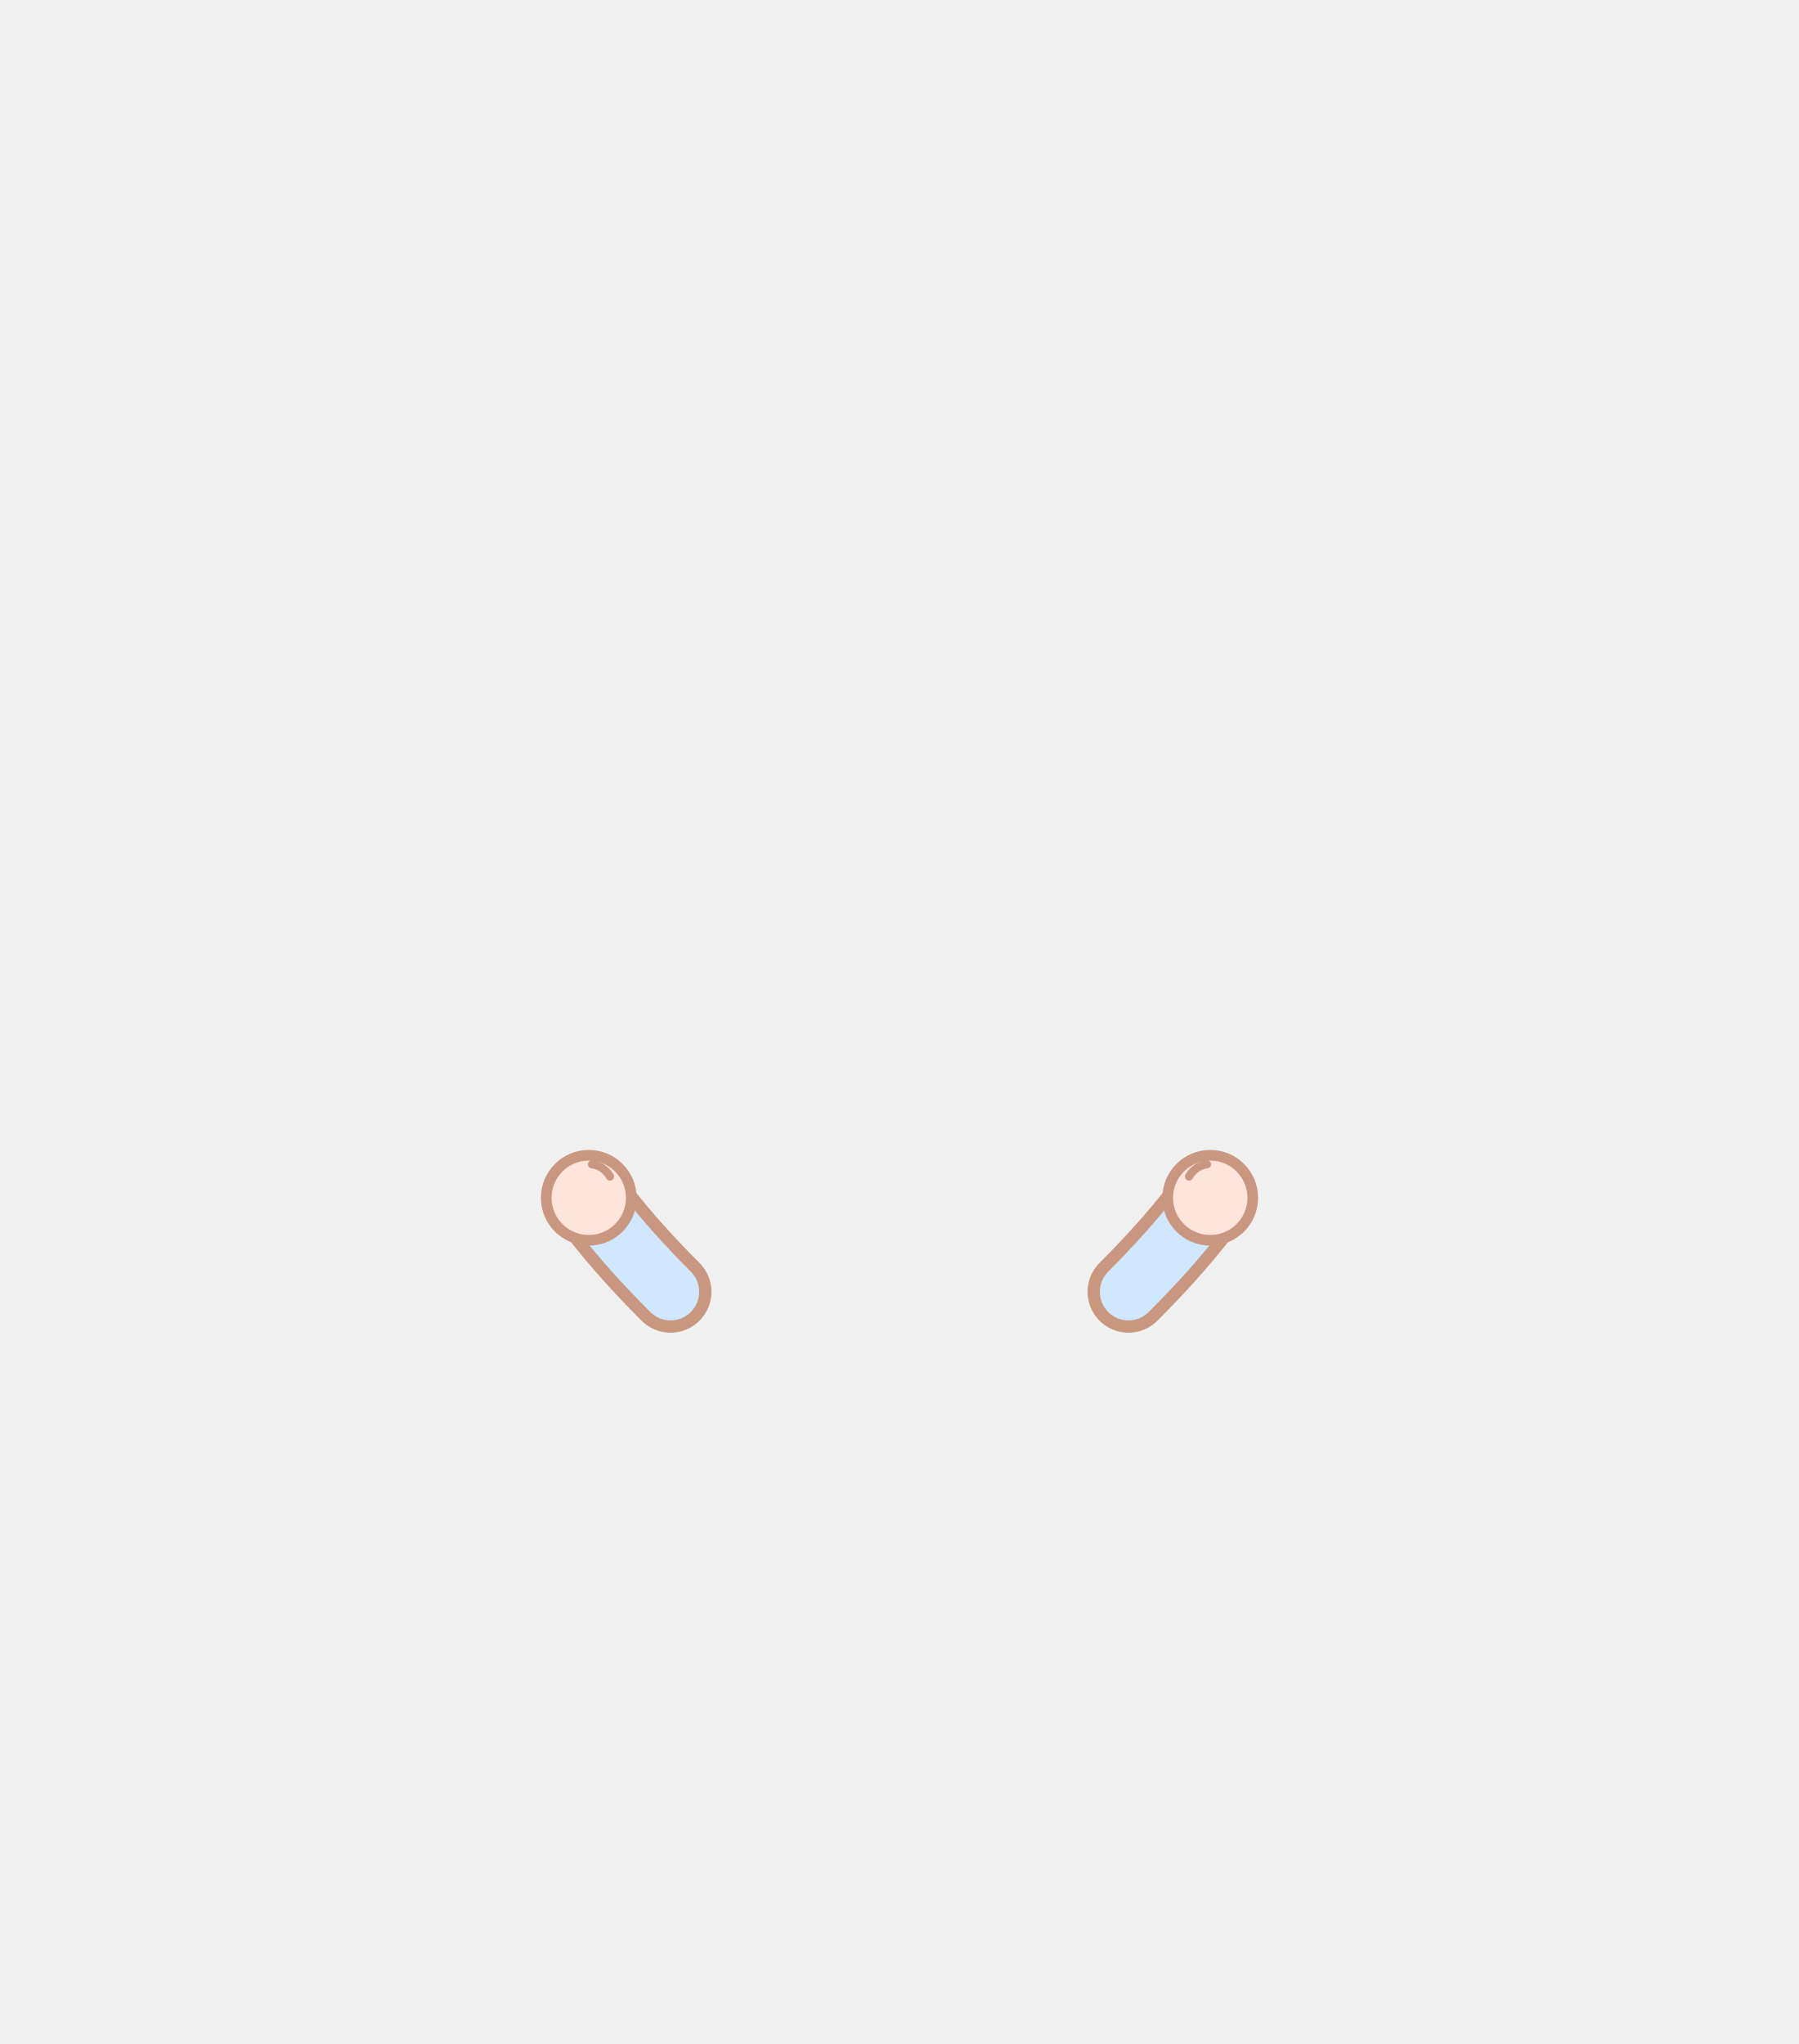
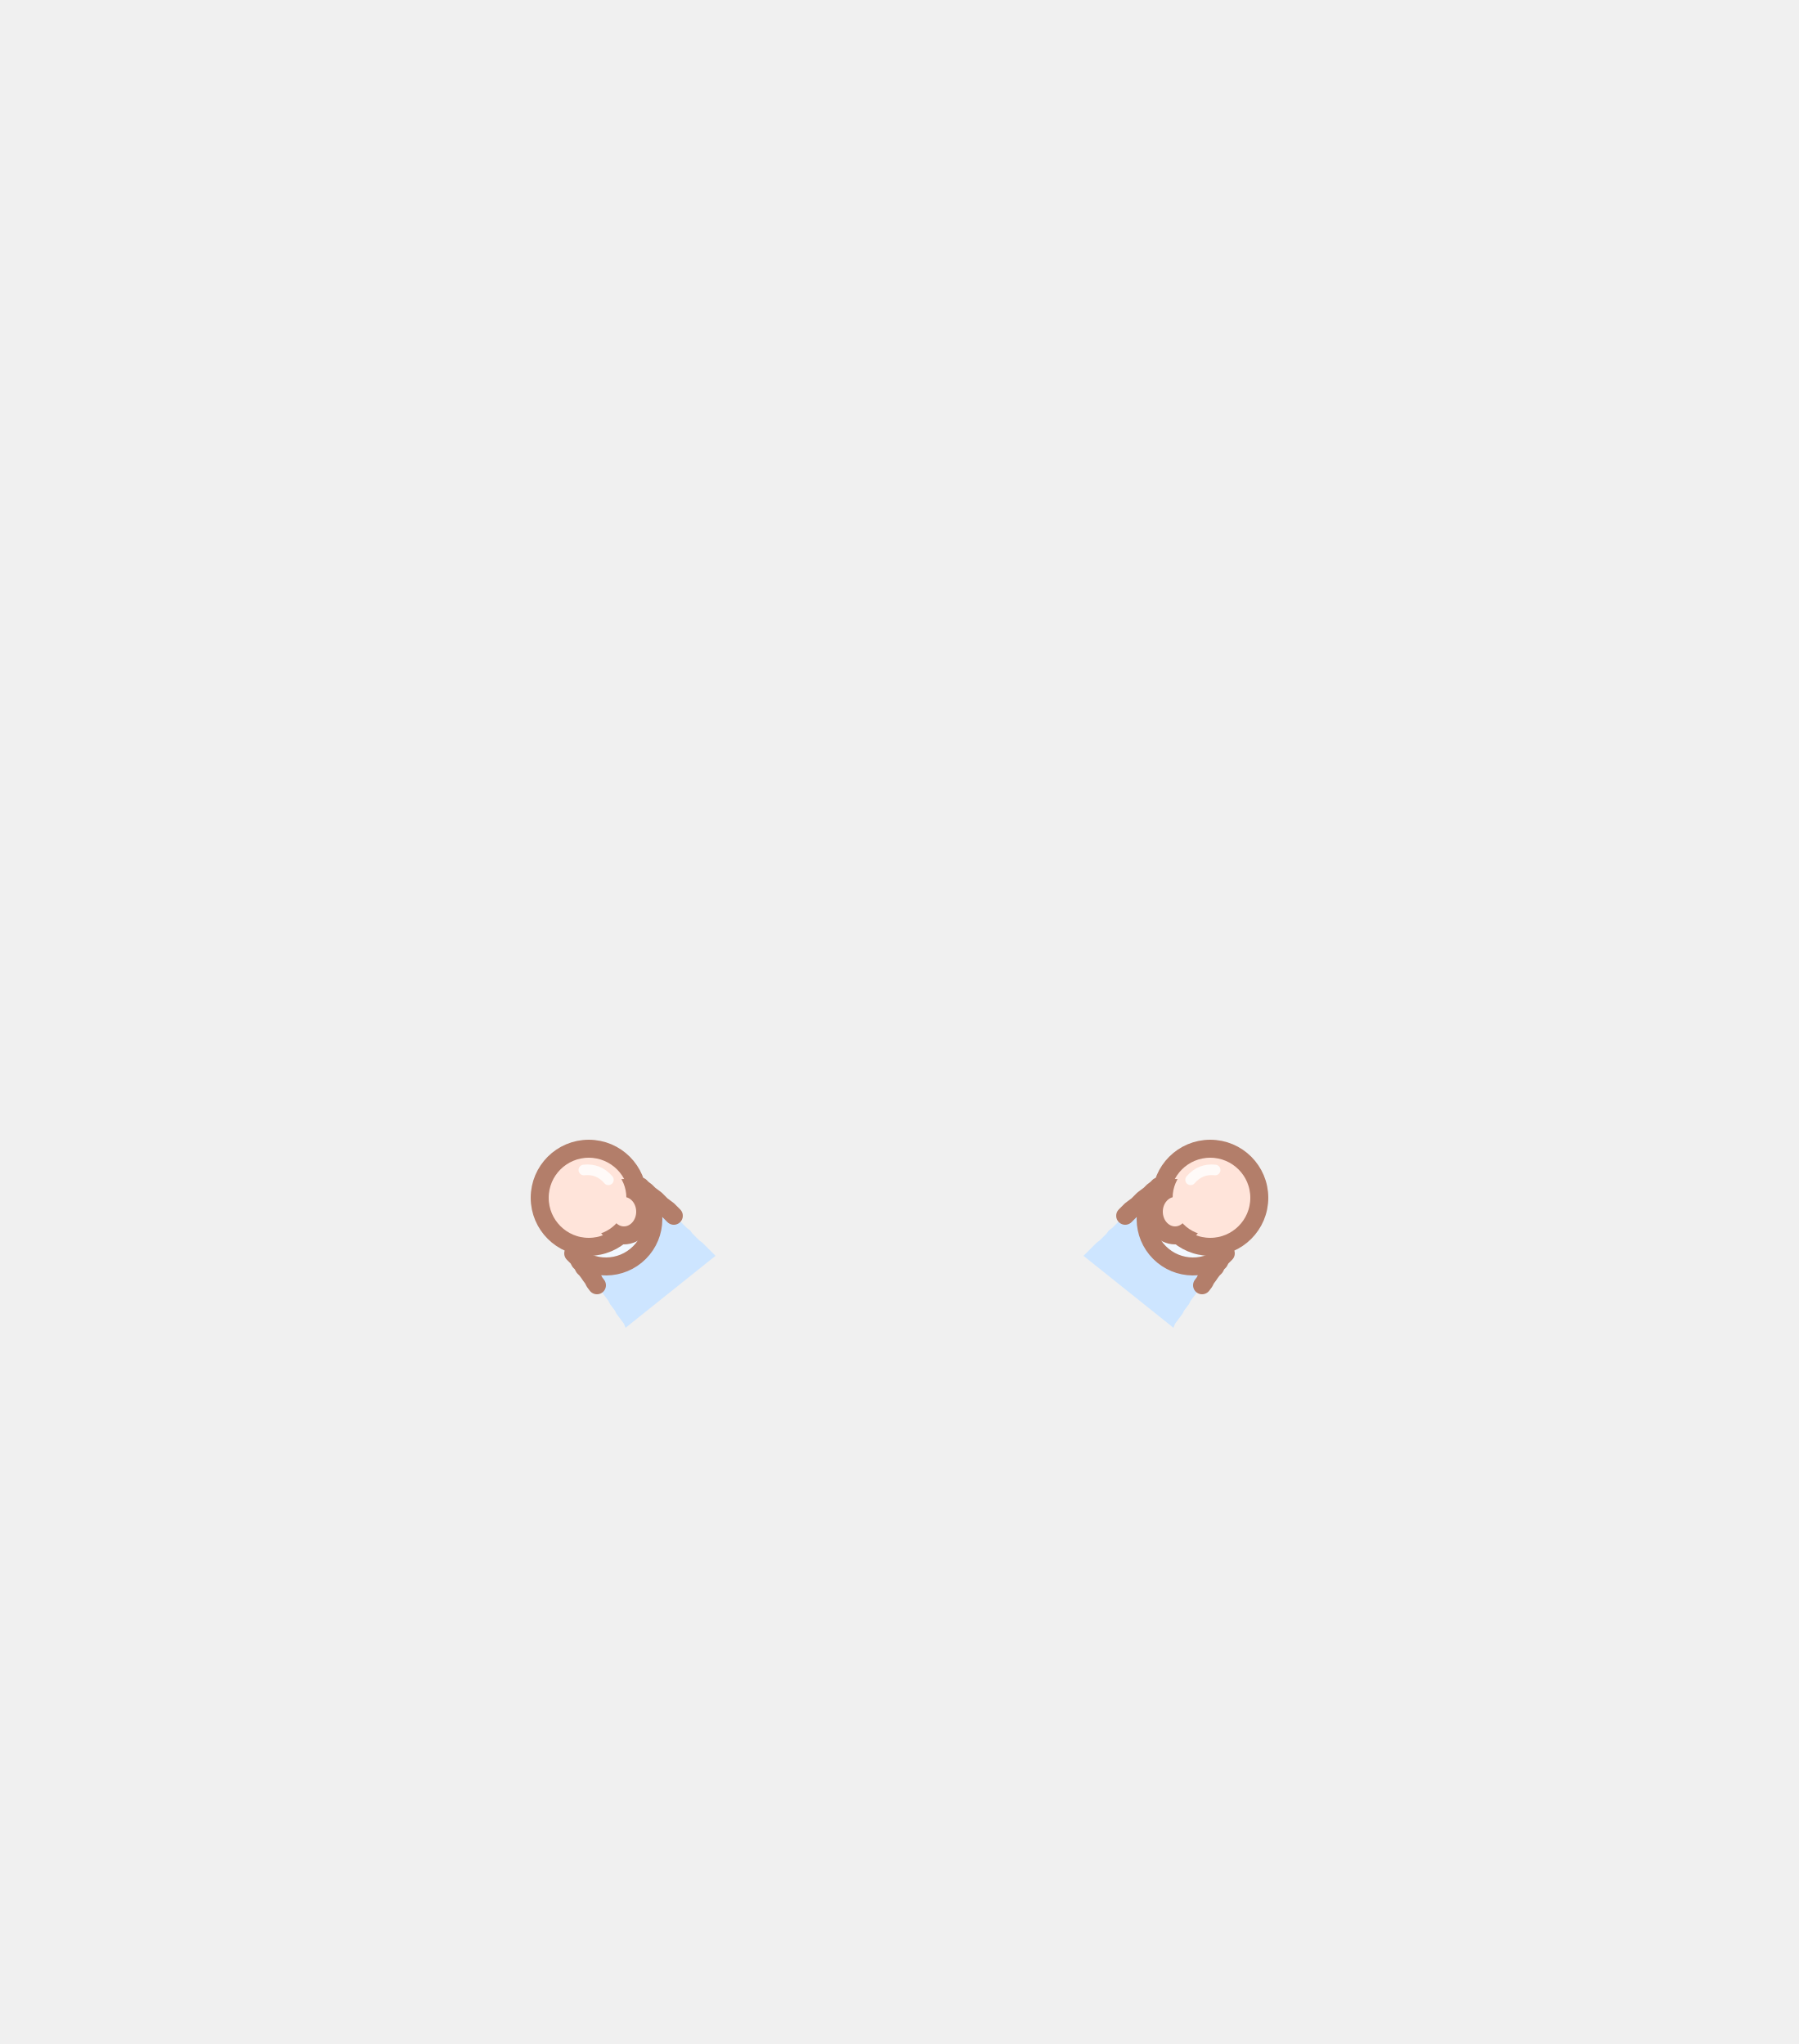
<svg xmlns="http://www.w3.org/2000/svg" viewBox="0 0 220 250" fill="none">
-   <path d="M138 158 Q143 153 146.5 148.5" stroke="#C9967F" stroke-width="10" stroke-linecap="round" />
-   <path d="M138 158 Q143 153 146.5 148.5" stroke="#CFE7FF" stroke-width="7" stroke-linecap="round" />
-   <circle cx="148" cy="146.5" r="5.2" fill="#FFE4DA" stroke="#C9967F" stroke-width="1.3" />
-   <path d="M145.4 143.9 q0.8 -1.3 2.2 -1.5" stroke="#C9967F" stroke-width="1" stroke-linecap="round" />
+   <path d="M143.5 162.4 L143.7 161.9 L144.0 161.5 L144.3 161.1 L144.6 160.7 L144.8 160.3 L145.1 159.9 L145.4 159.5 L145.6 159.1 L145.9 158.7 L146.2 158.3 L146.5 157.9 L146.7 157.5 L147.0 157.2 L147.3 156.8 L147.5 156.4 L147.8 156.0 L148.0 155.7 L148.3 155.3 L148.6 155.0 L148.8 154.6 L149.1 154.3 L149.3 153.9 L149.6 153.6 L149.9 153.3 A5.8 5.8 0 0 1 141.7 145.1 L141.7 145.1 L141.4 145.4 L141.0 145.7 L140.6 146.1 L140.2 146.4 L139.8 146.7 L139.5 147.0 L139.1 147.4 L138.7 147.7 L138.3 148.0 L137.9 148.4 L137.6 148.7 L137.2 149.1 L136.8 149.4 L136.4 149.8 L136.0 150.2 L135.6 150.5 L135.3 150.9 L134.9 151.3 L134.5 151.7 L134.1 152.0 L133.7 152.4 L133.3 152.8 L132.9 153.2 L132.5 153.6 Z" fill="#CDE5FF" />
+   <path d="M148.3 154.9 L148.5 154.7 L148.7 154.5 L148.9 154.2 L149.1 154.0 L149.3 153.8 L149.5 153.6 L149.7 153.4 L149.9 153.2 A5.8 5.8 0 0 1 141.7 145.2 L141.7 145.2 L141.5 145.4 L141.3 145.6 L141.1 145.8 L140.9 146.0 L140.7 146.2 L140.4 146.5 L140.2 146.7 L140.0 146.9 Z" fill="#F2F8FF" />
+   <path d="M147.0 157.2 L147.3 156.8 L147.5 156.4 L147.8 156.0 L148.0 155.7 L148.3 155.3 L148.6 155.0 L148.8 154.6 L149.1 154.3 L149.3 153.9 L149.6 153.6 L149.9 153.3 A5.8 5.8 0 0 1 141.7 145.1 L141.7 145.1 L141.4 145.4 L141.0 145.7 L140.6 146.1 L140.2 146.4 L139.8 146.7 L139.5 147.0 L139.1 147.4 L138.7 147.7 L138.3 148.0 L137.9 148.4 L137.6 148.7" stroke="#B37E6A" stroke-width="2.2" stroke-linejoin="round" stroke-linecap="round" />
+   <circle cx="148.0" cy="146.5" r="6" fill="#FFE4DA" stroke="#B37E6A" stroke-width="2.2" stroke-linejoin="round" stroke-linecap="round" />
+   <ellipse cx="143.7" cy="148.2" rx="2.6" ry="2.9" fill="#FFE4DA" stroke="#B37E6A" stroke-width="2.2" stroke-linejoin="round" stroke-linecap="round" />
+   <circle cx="148.0" cy="146.5" r="4.6" fill="#FFE4DA" />
+   <path d="M145.6 144.3 q1.2 -1.4 3 -1.2" stroke="#fff" stroke-width="1.3" stroke-linecap="round" opacity="0.8" />
  <g transform="translate(220 0) scale(-1 1)">
-     <path d="M138 158 Q143 153 146.5 148.5" stroke="#C9967F" stroke-width="10" stroke-linecap="round" />
-     <path d="M138 158 Q143 153 146.5 148.5" stroke="#CFE7FF" stroke-width="7" stroke-linecap="round" />
-     <circle cx="148" cy="146.5" r="5.2" fill="#FFE4DA" stroke="#C9967F" stroke-width="1.3" />
-     <path d="M145.4 143.9 q0.8 -1.3 2.2 -1.5" stroke="#C9967F" stroke-width="1" stroke-linecap="round" />
+     <path d="M143.5 162.4 L143.7 161.9 L144.0 161.5 L144.3 161.1 L144.6 160.7 L144.8 160.3 L145.1 159.9 L145.4 159.5 L145.6 159.1 L145.9 158.7 L146.2 158.3 L146.5 157.9 L146.7 157.5 L147.0 157.2 L147.3 156.8 L147.5 156.4 L147.8 156.0 L148.0 155.7 L148.3 155.3 L148.6 155.0 L148.8 154.6 L149.1 154.3 L149.3 153.9 L149.6 153.6 L149.9 153.3 A5.8 5.8 0 0 1 141.7 145.1 L141.7 145.1 L141.4 145.4 L141.0 145.7 L140.6 146.1 L140.2 146.4 L139.8 146.7 L139.5 147.0 L139.1 147.4 L138.7 147.7 L138.3 148.0 L137.9 148.4 L137.6 148.7 L137.2 149.1 L136.8 149.4 L136.4 149.8 L136.0 150.2 L135.6 150.5 L135.3 150.9 L134.9 151.3 L134.5 151.7 L134.1 152.0 L133.7 152.4 L133.3 152.8 L132.9 153.2 L132.5 153.6 Z" fill="#CDE5FF" />
+     <path d="M148.3 154.9 L148.5 154.7 L148.7 154.5 L148.9 154.2 L149.1 154.0 L149.3 153.8 L149.5 153.6 L149.7 153.4 L149.9 153.2 A5.8 5.8 0 0 1 141.7 145.2 L141.7 145.2 L141.5 145.4 L141.3 145.6 L141.1 145.8 L140.9 146.0 L140.7 146.2 L140.4 146.5 L140.2 146.7 L140.0 146.9 Z" fill="#F2F8FF" />
+     <path d="M147.0 157.2 L147.3 156.8 L147.5 156.4 L147.8 156.0 L148.0 155.7 L148.3 155.3 L148.6 155.0 L148.8 154.6 L149.1 154.3 L149.3 153.9 L149.6 153.6 L149.9 153.3 A5.8 5.8 0 0 1 141.7 145.1 L141.7 145.1 L141.4 145.4 L141.0 145.7 L140.6 146.1 L140.2 146.4 L139.8 146.7 L139.5 147.0 L139.1 147.4 L138.7 147.7 L138.3 148.0 L137.9 148.4 L137.6 148.7" stroke="#B37E6A" stroke-width="2.2" stroke-linejoin="round" stroke-linecap="round" />
+     <circle cx="148.0" cy="146.5" r="6" fill="#FFE4DA" stroke="#B37E6A" stroke-width="2.2" stroke-linejoin="round" stroke-linecap="round" />
+     <ellipse cx="143.7" cy="148.2" rx="2.6" ry="2.9" fill="#FFE4DA" stroke="#B37E6A" stroke-width="2.2" stroke-linejoin="round" stroke-linecap="round" />
+     <circle cx="148.0" cy="146.5" r="4.6" fill="#FFE4DA" />
+     <path d="M145.6 144.3 q1.2 -1.4 3 -1.2" stroke="#fff" stroke-width="1.3" stroke-linecap="round" opacity="0.8" />
  </g>
</svg>
